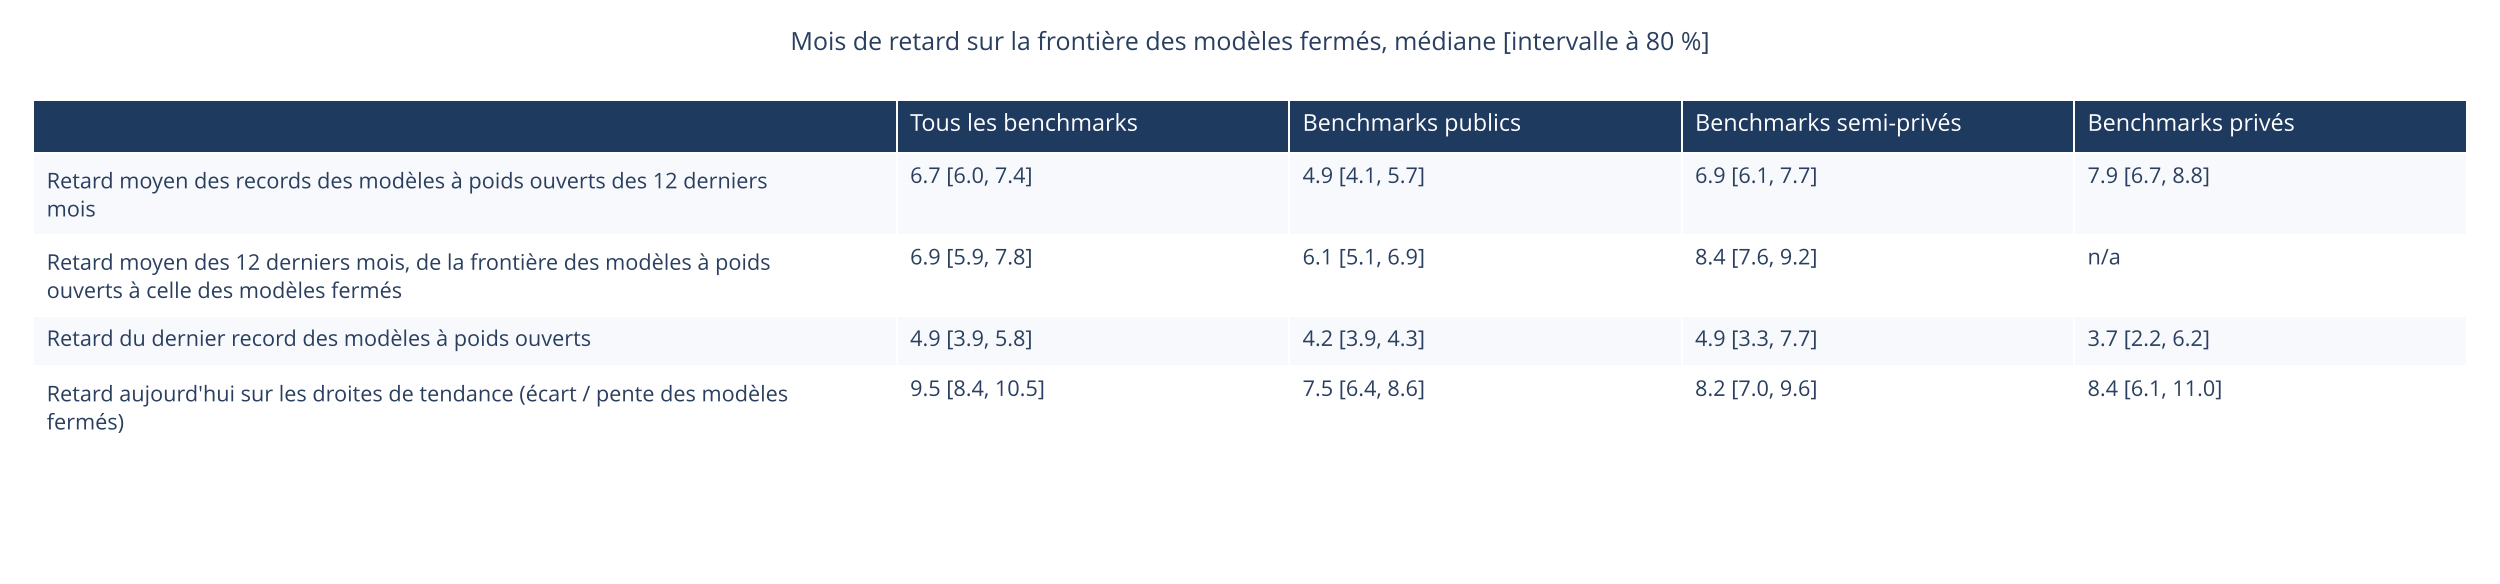
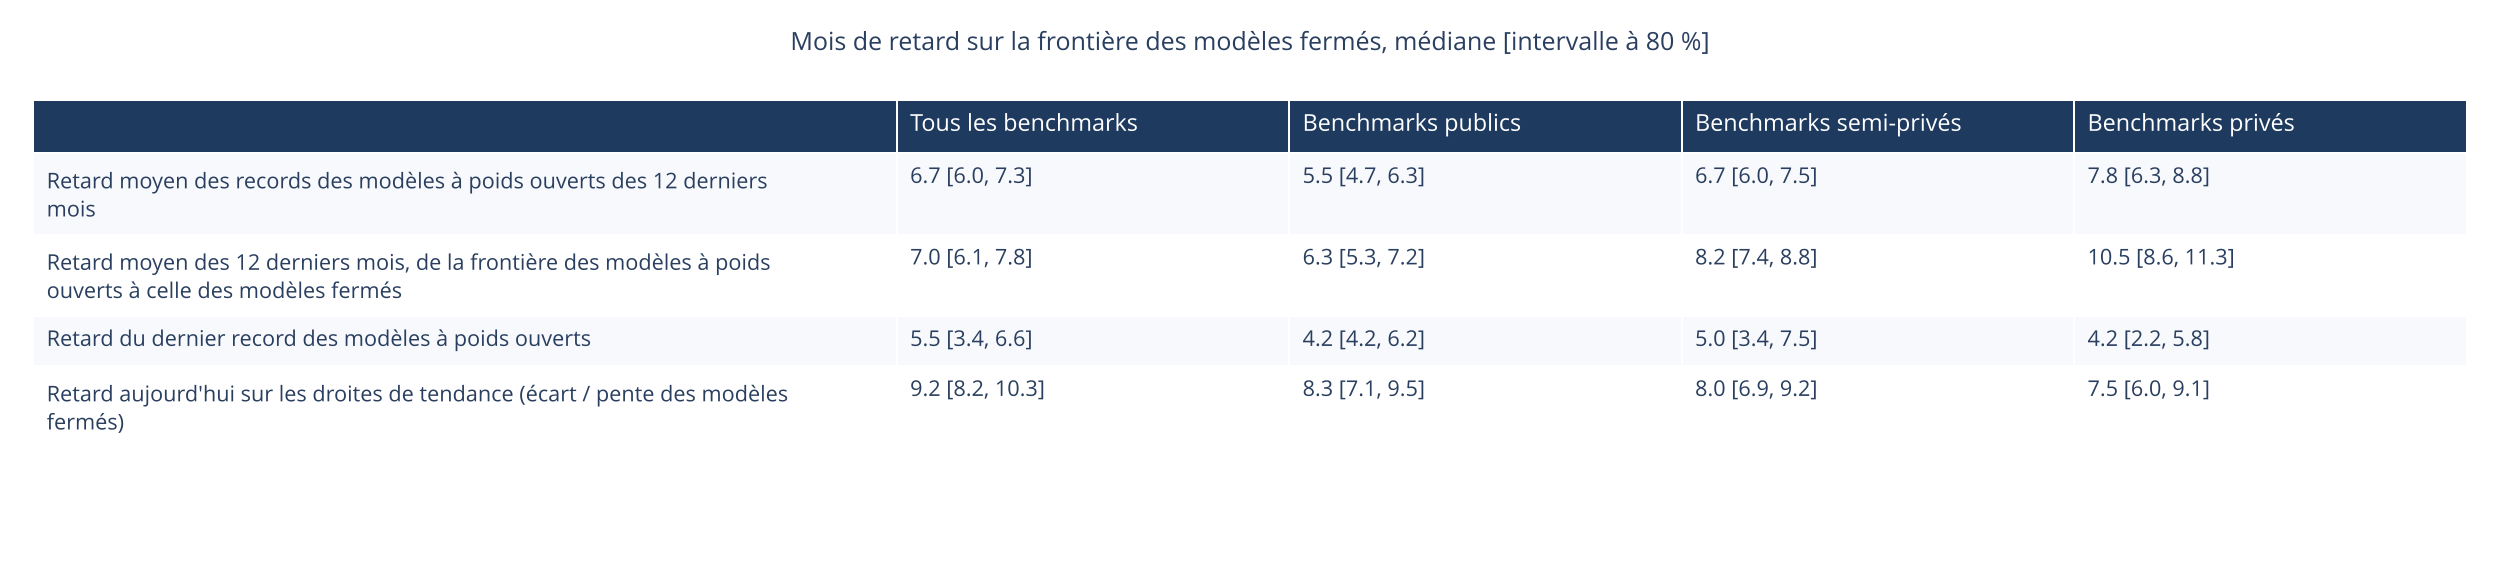
<svg xmlns="http://www.w3.org/2000/svg" class="main-svg" width="1500" height="350" style="" viewBox="0 0 1500 350">
  <rect x="0" y="0" width="1500" height="350" style="fill: rgb(255, 255, 255); fill-opacity: 1;" />
-   <defs id="defs-507c0b">
+   <defs id="defs-fda62d">
    <g class="clips" />
    <g class="gradients" />
    <g class="patterns" />
  </defs>
  <g class="bglayer" />
  <g class="layer-below">
    <g class="imagelayer" />
    <g class="shapelayer" />
  </g>
  <g class="cartesianlayer" />
  <g class="polarlayer" />
  <g class="smithlayer" />
  <g class="ternarylayer" />
  <g class="geolayer" />
  <g class="funnelarealayer" />
  <g class="pielayer" />
  <g class="iciclelayer" />
  <g class="treemaplayer" />
  <g class="sunburstlayer" />
  <g class="glimages" />
  <g class="table" overflow="visible" width="1500" height="350" transform="" style="box-sizing: content-box; position: absolute; left: 0px; overflow: visible; shape-rendering: crispedges; pointer-events: all;">
-     <g class="table-control-view" transform="translate(20,60)" clip-path="url(#clip507c0b_scrollAreaBottomClip_b8bd2etrue)" style="box-sizing: content-box;">
+     <g class="table-control-view" transform="translate(20,60)" clip-path="url(#clipfda62d_scrollAreaBottomClip_aa98cdtrue)" style="box-sizing: content-box;">
      <rect class="scroll-background" fill="none" width="1460" height="280" />
-       <g class="y-column" transform="" clip-path="url(#clip507c0b_columnBoundaryClippath_b8bd2etrue_0)">
+       <g class="y-column" transform="" clip-path="url(#clipfda62d_columnBoundaryClippath_aa98cdtrue_0)">
        <g class="column-block" id="cells1" transform="" style="cursor: default;">
          <g class="column-cells">
            <g class="column-cell" transform="translate(0,32)">
              <rect class="cell-rect" width="518.065" stroke-width="1" style="stroke: rgb(255, 255, 255); stroke-opacity: 1; fill: rgb(247, 249, 252); fill-opacity: 1;" height="48.9" />
              <g class="cell-text-holder" transform="translate(8,21)" style="shape-rendering: geometricprecision;">
                <text class="cell-text" dy="0" x="0" y="0" style="cursor: auto; font-family: 'Open Sans', verdana, arial, sans-serif; font-size: 13px; fill: rgb(42, 63, 95); fill-opacity: 1; white-space: pre;">
                  <tspan class="line" dy="0em" x="0" y="0">Retard moyen des records des modèles à poids ouverts des 12 derniers</tspan>
                  <tspan class="line" dy="1.3em" x="0" y="0">mois</tspan>
                </text>
              </g>
            </g>
            <g class="column-cell" transform="translate(0,80.9)">
              <rect class="cell-rect" width="518.065" stroke-width="1" style="stroke: rgb(255, 255, 255); stroke-opacity: 1; fill: rgb(255, 255, 255); fill-opacity: 1;" height="48.9" />
              <g class="cell-text-holder" transform="translate(8,21)" style="shape-rendering: geometricprecision;">
                <text class="cell-text" dy="0" x="0" y="0" style="cursor: auto; font-family: 'Open Sans', verdana, arial, sans-serif; font-size: 13px; fill: rgb(42, 63, 95); fill-opacity: 1; white-space: pre;">
                  <tspan class="line" dy="0em" x="0" y="0">Retard moyen des 12 derniers mois, de la frontière des modèles à poids</tspan>
                  <tspan class="line" dy="1.3em" x="0" y="0">ouverts à celle des modèles fermés</tspan>
                </text>
              </g>
            </g>
            <g class="column-cell" transform="translate(0,129.8)">
              <rect class="cell-rect" width="518.065" stroke-width="1" style="stroke: rgb(255, 255, 255); stroke-opacity: 1; fill: rgb(247, 249, 252); fill-opacity: 1;" height="30" />
              <g class="cell-text-holder" transform="translate(8,8)" text-anchor="start" style="shape-rendering: geometricprecision;">
                <text class="cell-text" dy="0.75em" x="0" y="0" style="cursor: auto; font-family: 'Open Sans', verdana, arial, sans-serif; font-size: 13px; fill: rgb(42, 63, 95); fill-opacity: 1; white-space: pre;">Retard du dernier record des modèles à poids ouverts</text>
              </g>
            </g>
            <g class="column-cell" transform="translate(0,159.8)">
              <rect class="cell-rect" width="518.065" stroke-width="1" style="stroke: rgb(255, 255, 255); stroke-opacity: 1; fill: rgb(255, 255, 255); fill-opacity: 1;" height="48.9" />
              <g class="cell-text-holder" transform="translate(8,21)" style="shape-rendering: geometricprecision;">
                <text class="cell-text" dy="0" x="0" y="0" style="cursor: auto; font-family: 'Open Sans', verdana, arial, sans-serif; font-size: 13px; fill: rgb(42, 63, 95); fill-opacity: 1; white-space: pre;">
                  <tspan class="line" dy="0em" x="0" y="0">Retard aujourd'hui sur les droites de tendance (écart / pente des modèles</tspan>
                  <tspan class="line" dy="1.3em" x="0" y="0">fermés)</tspan>
                </text>
              </g>
            </g>
          </g>
        </g>
        <g class="column-block" id="cells2" transform="" style="cursor: default;">
          <g class="column-cells" />
        </g>
        <g class="column-block" id="header" style="cursor: ew-resize;">
          <g class="column-cells">
            <g class="column-cell" transform="">
              <rect class="cell-rect" width="518.065" stroke-width="1" style="stroke: rgb(255, 255, 255); stroke-opacity: 1; fill: rgb(31, 58, 95); fill-opacity: 1;" height="32" />
              <g class="cell-text-holder" transform="translate(8,8)" text-anchor="start" style="shape-rendering: geometricprecision;">
                <text class="cell-text" dy="0.75em" style="cursor: auto; font-family: 'Open Sans', verdana, arial, sans-serif; font-size: 14px; fill: rgb(255, 255, 255); fill-opacity: 1;" />
              </g>
            </g>
          </g>
        </g>
        <g class="column-boundary" />
-         <clipPath class="column-boundary-clippath" id="clip507c0b_columnBoundaryClippath_b8bd2etrue_0">
+         <clipPath class="column-boundary-clippath" id="clipfda62d_columnBoundaryClippath_aa98cdtrue_0">
          <rect class="column-boundary-rect" fill="none" width="520.065" height="287" x="-1" y="-1" />
        </clipPath>
      </g>
-       <g class="y-column" transform="translate(518.0645,0)" clip-path="url(#clip507c0b_columnBoundaryClippath_b8bd2etrue_1)">
-         <g class="column-block" id="cells1" transform="" style="cursor: default;">
-           <g class="column-cells">
-             <g class="column-cell" transform="translate(0,32)">
-               <rect class="cell-rect" width="235.484" stroke-width="1" style="stroke: rgb(255, 255, 255); stroke-opacity: 1; fill: rgb(247, 249, 252); fill-opacity: 1;" height="48.9" />
-               <g class="cell-text-holder" transform="translate(8,8)" text-anchor="start" style="shape-rendering: geometricprecision;">
-                 <text class="cell-text" dy="0.75em" x="0" y="0" style="cursor: auto; font-family: 'Open Sans', verdana, arial, sans-serif; font-size: 13px; fill: rgb(42, 63, 95); fill-opacity: 1; white-space: pre;">6.7 [6.0, 7.4]</text>
-               </g>
-             </g>
-             <g class="column-cell" transform="translate(0,80.9)">
-               <rect class="cell-rect" width="235.484" stroke-width="1" style="stroke: rgb(255, 255, 255); stroke-opacity: 1; fill: rgb(255, 255, 255); fill-opacity: 1;" height="48.9" />
-               <g class="cell-text-holder" transform="translate(8,8)" text-anchor="start" style="shape-rendering: geometricprecision;">
-                 <text class="cell-text" dy="0.75em" x="0" y="0" style="cursor: auto; font-family: 'Open Sans', verdana, arial, sans-serif; font-size: 13px; fill: rgb(42, 63, 95); fill-opacity: 1; white-space: pre;">6.9 [5.9, 7.8]</text>
-               </g>
-             </g>
-             <g class="column-cell" transform="translate(0,129.8)">
-               <rect class="cell-rect" width="235.484" stroke-width="1" style="stroke: rgb(255, 255, 255); stroke-opacity: 1; fill: rgb(247, 249, 252); fill-opacity: 1;" height="30" />
-               <g class="cell-text-holder" transform="translate(8,8)" text-anchor="start" style="shape-rendering: geometricprecision;">
-                 <text class="cell-text" dy="0.75em" x="0" y="0" style="cursor: auto; font-family: 'Open Sans', verdana, arial, sans-serif; font-size: 13px; fill: rgb(42, 63, 95); fill-opacity: 1; white-space: pre;">4.9 [3.9, 5.8]</text>
-               </g>
-             </g>
-             <g class="column-cell" transform="translate(0,159.8)">
-               <rect class="cell-rect" width="235.484" stroke-width="1" style="stroke: rgb(255, 255, 255); stroke-opacity: 1; fill: rgb(255, 255, 255); fill-opacity: 1;" height="48.9" />
-               <g class="cell-text-holder" transform="translate(8,8)" text-anchor="start" style="shape-rendering: geometricprecision;">
-                 <text class="cell-text" dy="0.75em" x="0" y="0" style="cursor: auto; font-family: 'Open Sans', verdana, arial, sans-serif; font-size: 13px; fill: rgb(42, 63, 95); fill-opacity: 1; white-space: pre;">9.5 [8.4, 10.5]</text>
+       <g class="y-column" transform="translate(518.0645,0)" clip-path="url(#clipfda62d_columnBoundaryClippath_aa98cdtrue_1)">
+         <g class="column-block" id="cells1" transform="" style="cursor: default;">
+           <g class="column-cells">
+             <g class="column-cell" transform="translate(0,32)">
+               <rect class="cell-rect" width="235.484" stroke-width="1" style="stroke: rgb(255, 255, 255); stroke-opacity: 1; fill: rgb(247, 249, 252); fill-opacity: 1;" height="48.9" />
+               <g class="cell-text-holder" transform="translate(8,8)" text-anchor="start" style="shape-rendering: geometricprecision;">
+                 <text class="cell-text" dy="0.75em" x="0" y="0" style="cursor: auto; font-family: 'Open Sans', verdana, arial, sans-serif; font-size: 13px; fill: rgb(42, 63, 95); fill-opacity: 1; white-space: pre;">6.7 [6.0, 7.3]</text>
+               </g>
+             </g>
+             <g class="column-cell" transform="translate(0,80.9)">
+               <rect class="cell-rect" width="235.484" stroke-width="1" style="stroke: rgb(255, 255, 255); stroke-opacity: 1; fill: rgb(255, 255, 255); fill-opacity: 1;" height="48.9" />
+               <g class="cell-text-holder" transform="translate(8,8)" text-anchor="start" style="shape-rendering: geometricprecision;">
+                 <text class="cell-text" dy="0.75em" x="0" y="0" style="cursor: auto; font-family: 'Open Sans', verdana, arial, sans-serif; font-size: 13px; fill: rgb(42, 63, 95); fill-opacity: 1; white-space: pre;">7.0 [6.1, 7.8]</text>
+               </g>
+             </g>
+             <g class="column-cell" transform="translate(0,129.8)">
+               <rect class="cell-rect" width="235.484" stroke-width="1" style="stroke: rgb(255, 255, 255); stroke-opacity: 1; fill: rgb(247, 249, 252); fill-opacity: 1;" height="30" />
+               <g class="cell-text-holder" transform="translate(8,8)" text-anchor="start" style="shape-rendering: geometricprecision;">
+                 <text class="cell-text" dy="0.75em" x="0" y="0" style="cursor: auto; font-family: 'Open Sans', verdana, arial, sans-serif; font-size: 13px; fill: rgb(42, 63, 95); fill-opacity: 1; white-space: pre;">5.5 [3.4, 6.6]</text>
+               </g>
+             </g>
+             <g class="column-cell" transform="translate(0,159.8)">
+               <rect class="cell-rect" width="235.484" stroke-width="1" style="stroke: rgb(255, 255, 255); stroke-opacity: 1; fill: rgb(255, 255, 255); fill-opacity: 1;" height="48.9" />
+               <g class="cell-text-holder" transform="translate(8,8)" text-anchor="start" style="shape-rendering: geometricprecision;">
+                 <text class="cell-text" dy="0.75em" x="0" y="0" style="cursor: auto; font-family: 'Open Sans', verdana, arial, sans-serif; font-size: 13px; fill: rgb(42, 63, 95); fill-opacity: 1; white-space: pre;">9.2 [8.2, 10.3]</text>
              </g>
            </g>
          </g>
        </g>
        <g class="column-block" id="cells2" transform="" style="cursor: default;">
          <g class="column-cells" />
        </g>
        <g class="column-block" id="header" style="cursor: ew-resize;">
          <g class="column-cells">
            <g class="column-cell" transform="">
              <rect class="cell-rect" width="235.484" stroke-width="1" style="stroke: rgb(255, 255, 255); stroke-opacity: 1; fill: rgb(31, 58, 95); fill-opacity: 1;" height="32" />
              <g class="cell-text-holder" transform="translate(8,8)" text-anchor="start" style="shape-rendering: geometricprecision;">
                <text class="cell-text" dy="0.75em" x="0" y="0" style="cursor: auto; font-family: 'Open Sans', verdana, arial, sans-serif; font-size: 14px; fill: rgb(255, 255, 255); fill-opacity: 1; white-space: pre;">Tous les benchmarks</text>
              </g>
            </g>
          </g>
        </g>
        <g class="column-boundary" />
-         <clipPath class="column-boundary-clippath" id="clip507c0b_columnBoundaryClippath_b8bd2etrue_1">
-           <rect class="column-boundary-rect" fill="none" width="237.484" height="287" x="-1" y="-1" />
-         </clipPath>
-       </g>
-       <g class="y-column" transform="translate(753.5484,0)" clip-path="url(#clip507c0b_columnBoundaryClippath_b8bd2etrue_2)">
-         <g class="column-block" id="cells1" transform="" style="cursor: default;">
-           <g class="column-cells">
-             <g class="column-cell" transform="translate(0,32)">
-               <rect class="cell-rect" width="235.484" stroke-width="1" style="stroke: rgb(255, 255, 255); stroke-opacity: 1; fill: rgb(247, 249, 252); fill-opacity: 1;" height="48.9" />
-               <g class="cell-text-holder" transform="translate(8,8)" text-anchor="start" style="shape-rendering: geometricprecision;">
-                 <text class="cell-text" dy="0.75em" x="0" y="0" style="cursor: auto; font-family: 'Open Sans', verdana, arial, sans-serif; font-size: 13px; fill: rgb(42, 63, 95); fill-opacity: 1; white-space: pre;">4.9 [4.1, 5.7]</text>
-               </g>
-             </g>
-             <g class="column-cell" transform="translate(0,80.9)">
-               <rect class="cell-rect" width="235.484" stroke-width="1" style="stroke: rgb(255, 255, 255); stroke-opacity: 1; fill: rgb(255, 255, 255); fill-opacity: 1;" height="48.9" />
-               <g class="cell-text-holder" transform="translate(8,8)" text-anchor="start" style="shape-rendering: geometricprecision;">
-                 <text class="cell-text" dy="0.75em" x="0" y="0" style="cursor: auto; font-family: 'Open Sans', verdana, arial, sans-serif; font-size: 13px; fill: rgb(42, 63, 95); fill-opacity: 1; white-space: pre;">6.1 [5.1, 6.9]</text>
-               </g>
-             </g>
-             <g class="column-cell" transform="translate(0,129.8)">
-               <rect class="cell-rect" width="235.484" stroke-width="1" style="stroke: rgb(255, 255, 255); stroke-opacity: 1; fill: rgb(247, 249, 252); fill-opacity: 1;" height="30" />
-               <g class="cell-text-holder" transform="translate(8,8)" text-anchor="start" style="shape-rendering: geometricprecision;">
-                 <text class="cell-text" dy="0.75em" x="0" y="0" style="cursor: auto; font-family: 'Open Sans', verdana, arial, sans-serif; font-size: 13px; fill: rgb(42, 63, 95); fill-opacity: 1; white-space: pre;">4.2 [3.9, 4.3]</text>
-               </g>
-             </g>
-             <g class="column-cell" transform="translate(0,159.8)">
-               <rect class="cell-rect" width="235.484" stroke-width="1" style="stroke: rgb(255, 255, 255); stroke-opacity: 1; fill: rgb(255, 255, 255); fill-opacity: 1;" height="48.9" />
-               <g class="cell-text-holder" transform="translate(8,8)" text-anchor="start" style="shape-rendering: geometricprecision;">
-                 <text class="cell-text" dy="0.75em" x="0" y="0" style="cursor: auto; font-family: 'Open Sans', verdana, arial, sans-serif; font-size: 13px; fill: rgb(42, 63, 95); fill-opacity: 1; white-space: pre;">7.5 [6.4, 8.6]</text>
+         <clipPath class="column-boundary-clippath" id="clipfda62d_columnBoundaryClippath_aa98cdtrue_1">
+           <rect class="column-boundary-rect" fill="none" width="237.484" height="287" x="-1" y="-1" />
+         </clipPath>
+       </g>
+       <g class="y-column" transform="translate(753.5484,0)" clip-path="url(#clipfda62d_columnBoundaryClippath_aa98cdtrue_2)">
+         <g class="column-block" id="cells1" transform="" style="cursor: default;">
+           <g class="column-cells">
+             <g class="column-cell" transform="translate(0,32)">
+               <rect class="cell-rect" width="235.484" stroke-width="1" style="stroke: rgb(255, 255, 255); stroke-opacity: 1; fill: rgb(247, 249, 252); fill-opacity: 1;" height="48.9" />
+               <g class="cell-text-holder" transform="translate(8,8)" text-anchor="start" style="shape-rendering: geometricprecision;">
+                 <text class="cell-text" dy="0.75em" x="0" y="0" style="cursor: auto; font-family: 'Open Sans', verdana, arial, sans-serif; font-size: 13px; fill: rgb(42, 63, 95); fill-opacity: 1; white-space: pre;">5.5 [4.7, 6.3]</text>
+               </g>
+             </g>
+             <g class="column-cell" transform="translate(0,80.9)">
+               <rect class="cell-rect" width="235.484" stroke-width="1" style="stroke: rgb(255, 255, 255); stroke-opacity: 1; fill: rgb(255, 255, 255); fill-opacity: 1;" height="48.9" />
+               <g class="cell-text-holder" transform="translate(8,8)" text-anchor="start" style="shape-rendering: geometricprecision;">
+                 <text class="cell-text" dy="0.75em" x="0" y="0" style="cursor: auto; font-family: 'Open Sans', verdana, arial, sans-serif; font-size: 13px; fill: rgb(42, 63, 95); fill-opacity: 1; white-space: pre;">6.3 [5.3, 7.2]</text>
+               </g>
+             </g>
+             <g class="column-cell" transform="translate(0,129.8)">
+               <rect class="cell-rect" width="235.484" stroke-width="1" style="stroke: rgb(255, 255, 255); stroke-opacity: 1; fill: rgb(247, 249, 252); fill-opacity: 1;" height="30" />
+               <g class="cell-text-holder" transform="translate(8,8)" text-anchor="start" style="shape-rendering: geometricprecision;">
+                 <text class="cell-text" dy="0.75em" x="0" y="0" style="cursor: auto; font-family: 'Open Sans', verdana, arial, sans-serif; font-size: 13px; fill: rgb(42, 63, 95); fill-opacity: 1; white-space: pre;">4.2 [4.2, 6.2]</text>
+               </g>
+             </g>
+             <g class="column-cell" transform="translate(0,159.8)">
+               <rect class="cell-rect" width="235.484" stroke-width="1" style="stroke: rgb(255, 255, 255); stroke-opacity: 1; fill: rgb(255, 255, 255); fill-opacity: 1;" height="48.9" />
+               <g class="cell-text-holder" transform="translate(8,8)" text-anchor="start" style="shape-rendering: geometricprecision;">
+                 <text class="cell-text" dy="0.75em" x="0" y="0" style="cursor: auto; font-family: 'Open Sans', verdana, arial, sans-serif; font-size: 13px; fill: rgb(42, 63, 95); fill-opacity: 1; white-space: pre;">8.3 [7.1, 9.5]</text>
              </g>
            </g>
          </g>
        </g>
        <g class="column-block" id="cells2" transform="" style="cursor: default;">
          <g class="column-cells" />
        </g>
        <g class="column-block" id="header" style="cursor: ew-resize;">
          <g class="column-cells">
            <g class="column-cell" transform="">
              <rect class="cell-rect" width="235.484" stroke-width="1" style="stroke: rgb(255, 255, 255); stroke-opacity: 1; fill: rgb(31, 58, 95); fill-opacity: 1;" height="32" />
              <g class="cell-text-holder" transform="translate(8,8)" text-anchor="start" style="shape-rendering: geometricprecision;">
                <text class="cell-text" dy="0.75em" x="0" y="0" style="cursor: auto; font-family: 'Open Sans', verdana, arial, sans-serif; font-size: 14px; fill: rgb(255, 255, 255); fill-opacity: 1; white-space: pre;">Benchmarks publics</text>
              </g>
            </g>
          </g>
        </g>
        <g class="column-boundary" />
-         <clipPath class="column-boundary-clippath" id="clip507c0b_columnBoundaryClippath_b8bd2etrue_2">
-           <rect class="column-boundary-rect" fill="none" width="237.484" height="287" x="-1" y="-1" />
-         </clipPath>
-       </g>
-       <g class="y-column" transform="translate(989.0323,0)" clip-path="url(#clip507c0b_columnBoundaryClippath_b8bd2etrue_3)">
-         <g class="column-block" id="cells1" transform="" style="cursor: default;">
-           <g class="column-cells">
-             <g class="column-cell" transform="translate(0,32)">
-               <rect class="cell-rect" width="235.484" stroke-width="1" style="stroke: rgb(255, 255, 255); stroke-opacity: 1; fill: rgb(247, 249, 252); fill-opacity: 1;" height="48.9" />
-               <g class="cell-text-holder" transform="translate(8,8)" text-anchor="start" style="shape-rendering: geometricprecision;">
-                 <text class="cell-text" dy="0.75em" x="0" y="0" style="cursor: auto; font-family: 'Open Sans', verdana, arial, sans-serif; font-size: 13px; fill: rgb(42, 63, 95); fill-opacity: 1; white-space: pre;">6.9 [6.1, 7.7]</text>
-               </g>
-             </g>
-             <g class="column-cell" transform="translate(0,80.9)">
-               <rect class="cell-rect" width="235.484" stroke-width="1" style="stroke: rgb(255, 255, 255); stroke-opacity: 1; fill: rgb(255, 255, 255); fill-opacity: 1;" height="48.9" />
-               <g class="cell-text-holder" transform="translate(8,8)" text-anchor="start" style="shape-rendering: geometricprecision;">
-                 <text class="cell-text" dy="0.75em" x="0" y="0" style="cursor: auto; font-family: 'Open Sans', verdana, arial, sans-serif; font-size: 13px; fill: rgb(42, 63, 95); fill-opacity: 1; white-space: pre;">8.4 [7.6, 9.2]</text>
-               </g>
-             </g>
-             <g class="column-cell" transform="translate(0,129.8)">
-               <rect class="cell-rect" width="235.484" stroke-width="1" style="stroke: rgb(255, 255, 255); stroke-opacity: 1; fill: rgb(247, 249, 252); fill-opacity: 1;" height="30" />
-               <g class="cell-text-holder" transform="translate(8,8)" text-anchor="start" style="shape-rendering: geometricprecision;">
-                 <text class="cell-text" dy="0.75em" x="0" y="0" style="cursor: auto; font-family: 'Open Sans', verdana, arial, sans-serif; font-size: 13px; fill: rgb(42, 63, 95); fill-opacity: 1; white-space: pre;">4.9 [3.3, 7.7]</text>
-               </g>
-             </g>
-             <g class="column-cell" transform="translate(0,159.8)">
-               <rect class="cell-rect" width="235.484" stroke-width="1" style="stroke: rgb(255, 255, 255); stroke-opacity: 1; fill: rgb(255, 255, 255); fill-opacity: 1;" height="48.9" />
-               <g class="cell-text-holder" transform="translate(8,8)" text-anchor="start" style="shape-rendering: geometricprecision;">
-                 <text class="cell-text" dy="0.75em" x="0" y="0" style="cursor: auto; font-family: 'Open Sans', verdana, arial, sans-serif; font-size: 13px; fill: rgb(42, 63, 95); fill-opacity: 1; white-space: pre;">8.2 [7.0, 9.6]</text>
+         <clipPath class="column-boundary-clippath" id="clipfda62d_columnBoundaryClippath_aa98cdtrue_2">
+           <rect class="column-boundary-rect" fill="none" width="237.484" height="287" x="-1" y="-1" />
+         </clipPath>
+       </g>
+       <g class="y-column" transform="translate(989.0323,0)" clip-path="url(#clipfda62d_columnBoundaryClippath_aa98cdtrue_3)">
+         <g class="column-block" id="cells1" transform="" style="cursor: default;">
+           <g class="column-cells">
+             <g class="column-cell" transform="translate(0,32)">
+               <rect class="cell-rect" width="235.484" stroke-width="1" style="stroke: rgb(255, 255, 255); stroke-opacity: 1; fill: rgb(247, 249, 252); fill-opacity: 1;" height="48.9" />
+               <g class="cell-text-holder" transform="translate(8,8)" text-anchor="start" style="shape-rendering: geometricprecision;">
+                 <text class="cell-text" dy="0.75em" x="0" y="0" style="cursor: auto; font-family: 'Open Sans', verdana, arial, sans-serif; font-size: 13px; fill: rgb(42, 63, 95); fill-opacity: 1; white-space: pre;">6.7 [6.0, 7.5]</text>
+               </g>
+             </g>
+             <g class="column-cell" transform="translate(0,80.9)">
+               <rect class="cell-rect" width="235.484" stroke-width="1" style="stroke: rgb(255, 255, 255); stroke-opacity: 1; fill: rgb(255, 255, 255); fill-opacity: 1;" height="48.9" />
+               <g class="cell-text-holder" transform="translate(8,8)" text-anchor="start" style="shape-rendering: geometricprecision;">
+                 <text class="cell-text" dy="0.75em" x="0" y="0" style="cursor: auto; font-family: 'Open Sans', verdana, arial, sans-serif; font-size: 13px; fill: rgb(42, 63, 95); fill-opacity: 1; white-space: pre;">8.2 [7.4, 8.8]</text>
+               </g>
+             </g>
+             <g class="column-cell" transform="translate(0,129.8)">
+               <rect class="cell-rect" width="235.484" stroke-width="1" style="stroke: rgb(255, 255, 255); stroke-opacity: 1; fill: rgb(247, 249, 252); fill-opacity: 1;" height="30" />
+               <g class="cell-text-holder" transform="translate(8,8)" text-anchor="start" style="shape-rendering: geometricprecision;">
+                 <text class="cell-text" dy="0.75em" x="0" y="0" style="cursor: auto; font-family: 'Open Sans', verdana, arial, sans-serif; font-size: 13px; fill: rgb(42, 63, 95); fill-opacity: 1; white-space: pre;">5.0 [3.4, 7.5]</text>
+               </g>
+             </g>
+             <g class="column-cell" transform="translate(0,159.8)">
+               <rect class="cell-rect" width="235.484" stroke-width="1" style="stroke: rgb(255, 255, 255); stroke-opacity: 1; fill: rgb(255, 255, 255); fill-opacity: 1;" height="48.9" />
+               <g class="cell-text-holder" transform="translate(8,8)" text-anchor="start" style="shape-rendering: geometricprecision;">
+                 <text class="cell-text" dy="0.75em" x="0" y="0" style="cursor: auto; font-family: 'Open Sans', verdana, arial, sans-serif; font-size: 13px; fill: rgb(42, 63, 95); fill-opacity: 1; white-space: pre;">8.0 [6.9, 9.2]</text>
              </g>
            </g>
          </g>
        </g>
        <g class="column-block" id="cells2" transform="" style="cursor: default;">
          <g class="column-cells" />
        </g>
        <g class="column-block" id="header" style="cursor: ew-resize;">
          <g class="column-cells">
            <g class="column-cell" transform="">
              <rect class="cell-rect" width="235.484" stroke-width="1" style="stroke: rgb(255, 255, 255); stroke-opacity: 1; fill: rgb(31, 58, 95); fill-opacity: 1;" height="32" />
              <g class="cell-text-holder" transform="translate(8,8)" text-anchor="start" style="shape-rendering: geometricprecision;">
                <text class="cell-text" dy="0.75em" x="0" y="0" style="cursor: auto; font-family: 'Open Sans', verdana, arial, sans-serif; font-size: 14px; fill: rgb(255, 255, 255); fill-opacity: 1; white-space: pre;">Benchmarks semi-privés</text>
              </g>
            </g>
          </g>
        </g>
        <g class="column-boundary" />
-         <clipPath class="column-boundary-clippath" id="clip507c0b_columnBoundaryClippath_b8bd2etrue_3">
-           <rect class="column-boundary-rect" fill="none" width="237.484" height="287" x="-1" y="-1" />
-         </clipPath>
-       </g>
-       <g class="y-column" transform="translate(1224.516,0)" clip-path="url(#clip507c0b_columnBoundaryClippath_b8bd2etrue_4)">
-         <g class="column-block" id="cells1" transform="" style="cursor: default;">
-           <g class="column-cells">
-             <g class="column-cell" transform="translate(0,32)">
-               <rect class="cell-rect" width="235.484" stroke-width="1" style="stroke: rgb(255, 255, 255); stroke-opacity: 1; fill: rgb(247, 249, 252); fill-opacity: 1;" height="48.9" />
-               <g class="cell-text-holder" transform="translate(8,8)" text-anchor="start" style="shape-rendering: geometricprecision;">
-                 <text class="cell-text" dy="0.75em" x="0" y="0" style="cursor: auto; font-family: 'Open Sans', verdana, arial, sans-serif; font-size: 13px; fill: rgb(42, 63, 95); fill-opacity: 1; white-space: pre;">7.9 [6.7, 8.8]</text>
-               </g>
-             </g>
-             <g class="column-cell" transform="translate(0,80.9)">
-               <rect class="cell-rect" width="235.484" stroke-width="1" style="stroke: rgb(255, 255, 255); stroke-opacity: 1; fill: rgb(255, 255, 255); fill-opacity: 1;" height="48.9" />
-               <g class="cell-text-holder" transform="translate(8,8)" text-anchor="start" style="shape-rendering: geometricprecision;">
-                 <text class="cell-text" dy="0.75em" style="cursor: auto; font-family: 'Open Sans', verdana, arial, sans-serif; font-size: 13px; fill: rgb(42, 63, 95); fill-opacity: 1;">n/a</text>
-               </g>
-             </g>
-             <g class="column-cell" transform="translate(0,129.8)">
-               <rect class="cell-rect" width="235.484" stroke-width="1" style="stroke: rgb(255, 255, 255); stroke-opacity: 1; fill: rgb(247, 249, 252); fill-opacity: 1;" height="30" />
-               <g class="cell-text-holder" transform="translate(8,8)" text-anchor="start" style="shape-rendering: geometricprecision;">
-                 <text class="cell-text" dy="0.75em" x="0" y="0" style="cursor: auto; font-family: 'Open Sans', verdana, arial, sans-serif; font-size: 13px; fill: rgb(42, 63, 95); fill-opacity: 1; white-space: pre;">3.7 [2.2, 6.2]</text>
-               </g>
-             </g>
-             <g class="column-cell" transform="translate(0,159.8)">
-               <rect class="cell-rect" width="235.484" stroke-width="1" style="stroke: rgb(255, 255, 255); stroke-opacity: 1; fill: rgb(255, 255, 255); fill-opacity: 1;" height="48.9" />
-               <g class="cell-text-holder" transform="translate(8,8)" text-anchor="start" style="shape-rendering: geometricprecision;">
-                 <text class="cell-text" dy="0.75em" x="0" y="0" style="cursor: auto; font-family: 'Open Sans', verdana, arial, sans-serif; font-size: 13px; fill: rgb(42, 63, 95); fill-opacity: 1; white-space: pre;">8.4 [6.1, 11.0]</text>
+         <clipPath class="column-boundary-clippath" id="clipfda62d_columnBoundaryClippath_aa98cdtrue_3">
+           <rect class="column-boundary-rect" fill="none" width="237.484" height="287" x="-1" y="-1" />
+         </clipPath>
+       </g>
+       <g class="y-column" transform="translate(1224.516,0)" clip-path="url(#clipfda62d_columnBoundaryClippath_aa98cdtrue_4)">
+         <g class="column-block" id="cells1" transform="" style="cursor: default;">
+           <g class="column-cells">
+             <g class="column-cell" transform="translate(0,32)">
+               <rect class="cell-rect" width="235.484" stroke-width="1" style="stroke: rgb(255, 255, 255); stroke-opacity: 1; fill: rgb(247, 249, 252); fill-opacity: 1;" height="48.9" />
+               <g class="cell-text-holder" transform="translate(8,8)" text-anchor="start" style="shape-rendering: geometricprecision;">
+                 <text class="cell-text" dy="0.75em" x="0" y="0" style="cursor: auto; font-family: 'Open Sans', verdana, arial, sans-serif; font-size: 13px; fill: rgb(42, 63, 95); fill-opacity: 1; white-space: pre;">7.8 [6.3, 8.8]</text>
+               </g>
+             </g>
+             <g class="column-cell" transform="translate(0,80.9)">
+               <rect class="cell-rect" width="235.484" stroke-width="1" style="stroke: rgb(255, 255, 255); stroke-opacity: 1; fill: rgb(255, 255, 255); fill-opacity: 1;" height="48.9" />
+               <g class="cell-text-holder" transform="translate(8,8)" text-anchor="start" style="shape-rendering: geometricprecision;">
+                 <text class="cell-text" dy="0.75em" x="0" y="0" style="cursor: auto; font-family: 'Open Sans', verdana, arial, sans-serif; font-size: 13px; fill: rgb(42, 63, 95); fill-opacity: 1; white-space: pre;">10.5 [8.6, 11.3]</text>
+               </g>
+             </g>
+             <g class="column-cell" transform="translate(0,129.8)">
+               <rect class="cell-rect" width="235.484" stroke-width="1" style="stroke: rgb(255, 255, 255); stroke-opacity: 1; fill: rgb(247, 249, 252); fill-opacity: 1;" height="30" />
+               <g class="cell-text-holder" transform="translate(8,8)" text-anchor="start" style="shape-rendering: geometricprecision;">
+                 <text class="cell-text" dy="0.75em" x="0" y="0" style="cursor: auto; font-family: 'Open Sans', verdana, arial, sans-serif; font-size: 13px; fill: rgb(42, 63, 95); fill-opacity: 1; white-space: pre;">4.2 [2.2, 5.8]</text>
+               </g>
+             </g>
+             <g class="column-cell" transform="translate(0,159.8)">
+               <rect class="cell-rect" width="235.484" stroke-width="1" style="stroke: rgb(255, 255, 255); stroke-opacity: 1; fill: rgb(255, 255, 255); fill-opacity: 1;" height="48.9" />
+               <g class="cell-text-holder" transform="translate(8,8)" text-anchor="start" style="shape-rendering: geometricprecision;">
+                 <text class="cell-text" dy="0.75em" x="0" y="0" style="cursor: auto; font-family: 'Open Sans', verdana, arial, sans-serif; font-size: 13px; fill: rgb(42, 63, 95); fill-opacity: 1; white-space: pre;">7.5 [6.0, 9.1]</text>
              </g>
            </g>
          </g>
        </g>
        <g class="column-block" id="cells2" transform="" style="cursor: default;">
          <g class="column-cells" />
        </g>
        <g class="column-block" id="header" style="cursor: ew-resize;">
          <g class="column-cells">
            <g class="column-cell" transform="">
              <rect class="cell-rect" width="235.484" stroke-width="1" style="stroke: rgb(255, 255, 255); stroke-opacity: 1; fill: rgb(31, 58, 95); fill-opacity: 1;" height="32" />
              <g class="cell-text-holder" transform="translate(8,8)" text-anchor="start" style="shape-rendering: geometricprecision;">
                <text class="cell-text" dy="0.75em" x="0" y="0" style="cursor: auto; font-family: 'Open Sans', verdana, arial, sans-serif; font-size: 14px; fill: rgb(255, 255, 255); fill-opacity: 1; white-space: pre;">Benchmarks privés</text>
              </g>
            </g>
          </g>
        </g>
        <g class="column-boundary" />
-         <clipPath class="column-boundary-clippath" id="clip507c0b_columnBoundaryClippath_b8bd2etrue_4">
+         <clipPath class="column-boundary-clippath" id="clipfda62d_columnBoundaryClippath_aa98cdtrue_4">
          <rect class="column-boundary-rect" fill="none" width="237.484" height="287" x="-1" y="-1" />
        </clipPath>
      </g>
      <g class="scrollbar-kit" transform="translate(1469,32)" style="shape-rendering: geometricprecision;">
        <g class="scrollbar">
          <g class="scrollbar-slider" transform="" />
        </g>
      </g>
-       <clipPath class="scroll-area-clip" id="clip507c0b_scrollAreaBottomClip_b8bd2etrue">
+       <clipPath class="scroll-area-clip" id="clipfda62d_scrollAreaBottomClip_aa98cdtrue">
        <rect class="scroll-area-clip-rect" x="-45" y="-5" fill="none" width="1550" height="285" />
      </clipPath>
    </g>
  </g>
-   <defs id="topdefs-507c0b">
+   <defs id="topdefs-fda62d">
    <g class="clips" />
  </defs>
  <g class="layer-above">
    <g class="imagelayer" />
    <g class="shapelayer" />
  </g>
  <g class="infolayer">
    <g class="g-gtitle">
      <text class="gtitle" x="750" y="30" text-anchor="middle" dy="0em" style="opacity: 1; font-family: 'Open Sans', verdana, arial, sans-serif; font-size: 15px; fill: rgb(42, 63, 95); fill-opacity: 1; white-space: pre;">Mois de retard sur la frontière des modèles fermés, médiane [intervalle à 80 %]</text>
    </g>
  </g>
</svg>
